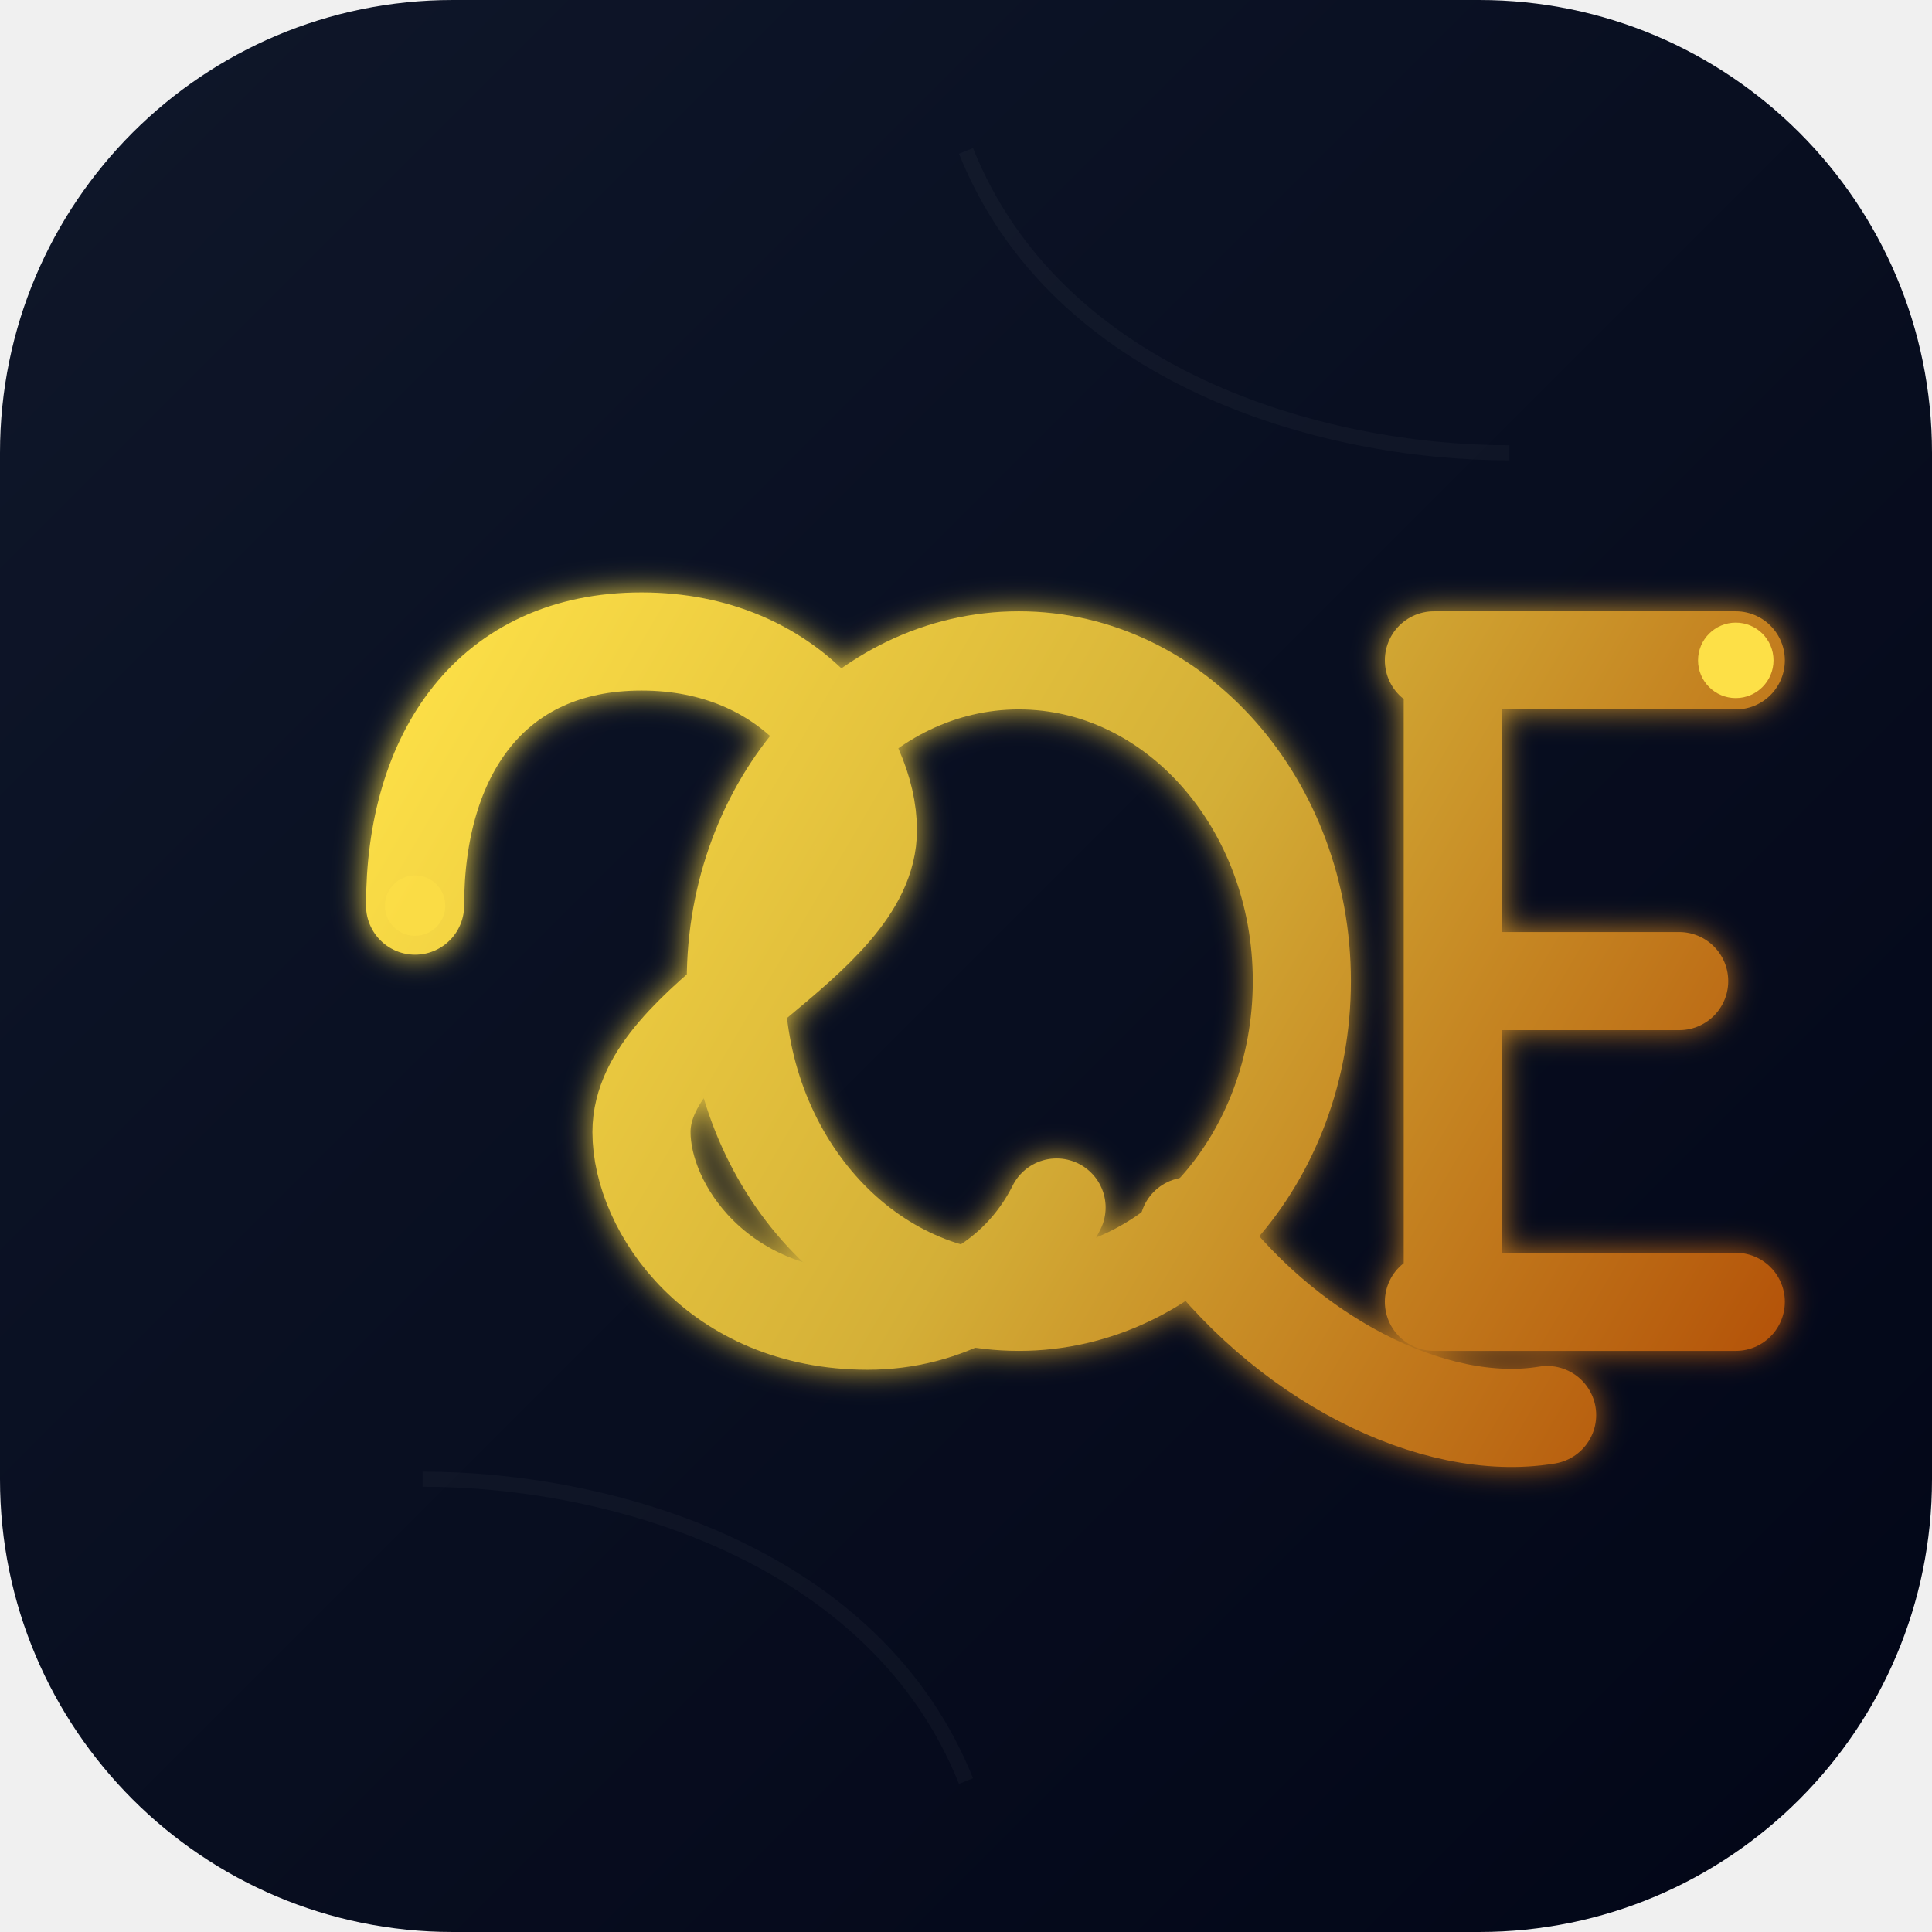
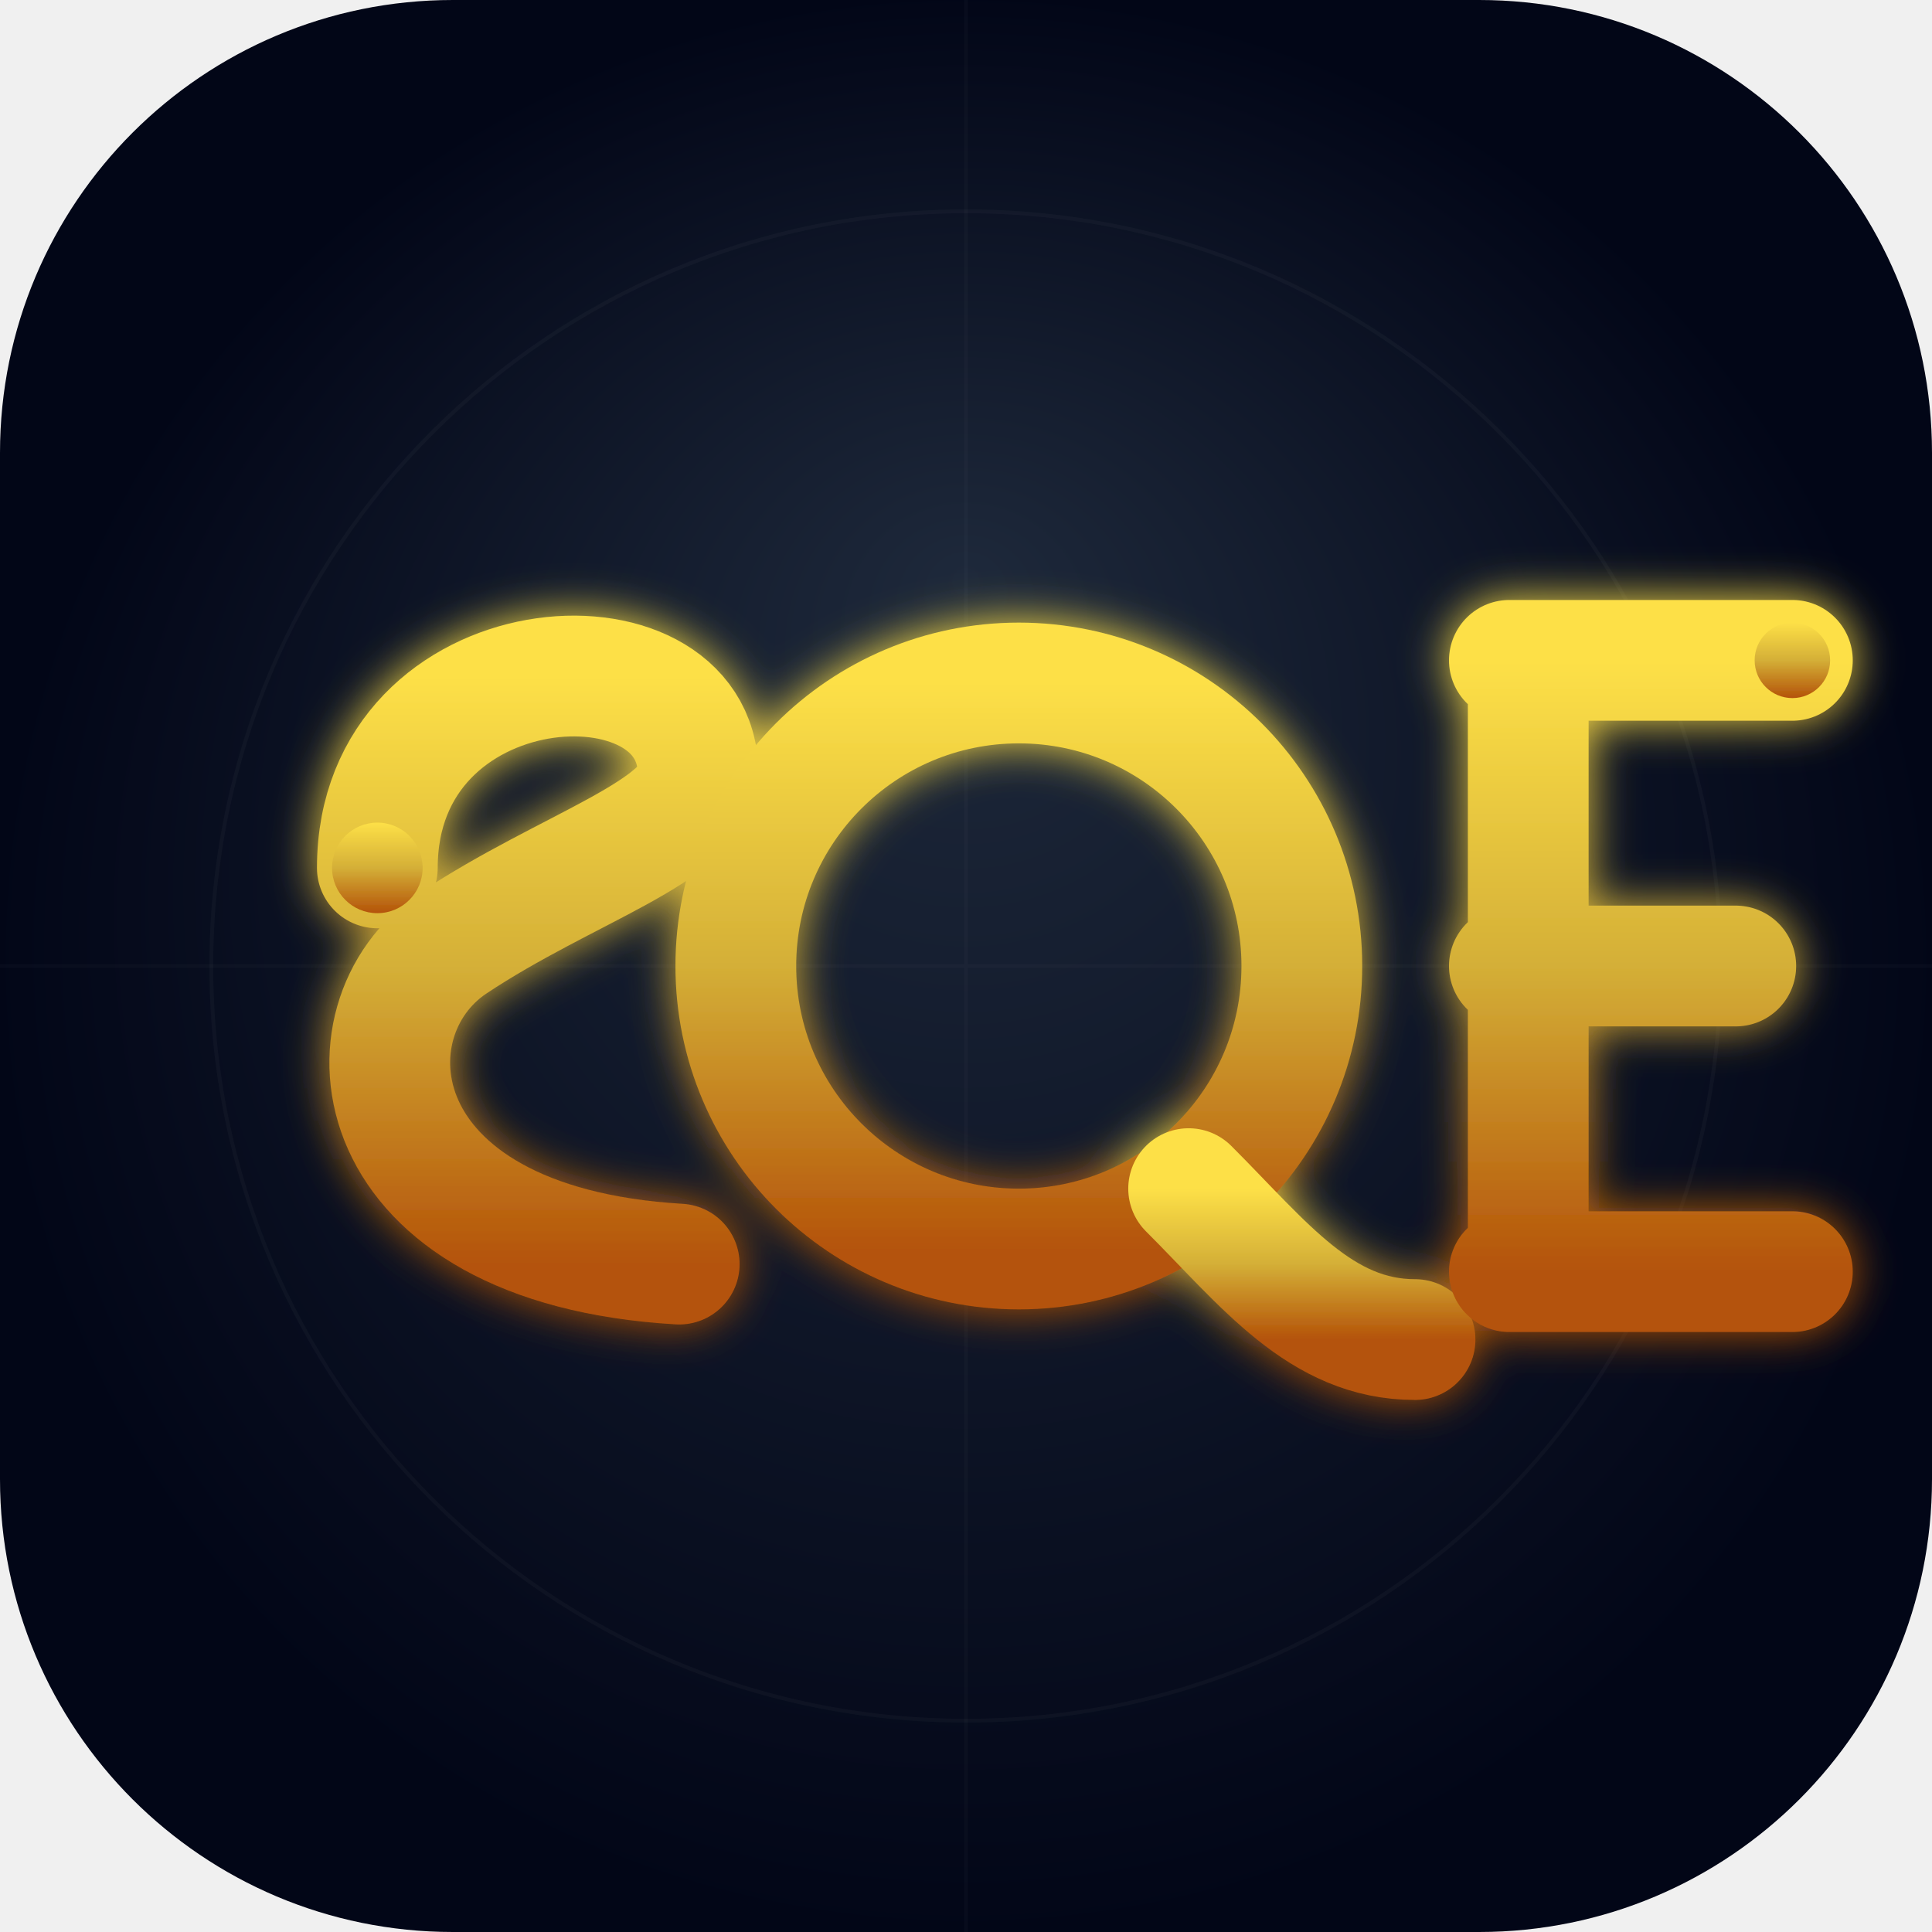
<svg xmlns="http://www.w3.org/2000/svg" width="512" height="512" viewBox="0 0 512 512" fill="none">
-   <rect width="512" height="512" rx="120" fill="url(#thai_navy_grad)" />
-   <path d="M256 40C280 100 350 120 400 120M256 472C232 412 162 392 112 392" stroke="white" stroke-opacity="0.03" stroke-width="4" />
-   <g filter="url(#gold_glow)">
-     <path d="M110 240C110 200 130 170 170 170C210 170 230 200 230 220C230 250 170 270 170 300C170 320 190 350 230 350C250 350 270 340 280 320" stroke="url(#gold_grad)" stroke-width="26" stroke-linecap="round" stroke-linejoin="round" />
-     <ellipse cx="270" cy="260" rx="75" ry="85" stroke="url(#gold_grad)" stroke-width="26" />
-     <path d="M315 325C340 360 380 380 410 375" stroke="url(#gold_grad)" stroke-width="26" stroke-linecap="round" />
-     <path d="M380 175H460M385 260H445M380 345H460M385 175V345" stroke="url(#gold_grad)" stroke-width="26" stroke-linecap="round" stroke-linejoin="round" />
-   </g>
-   <circle cx="460" cy="175" r="10" fill="#FDE047" />
-   <circle cx="110" cy="240" r="8" fill="#FDE047" fill-opacity="0.6" />
  <defs>
-     <linearGradient id="thai_navy_grad" x1="0" y1="0" x2="512" y2="512" gradientUnits="userSpaceOnUse">
-       <stop offset="0" stop-color="#0F172A" />
-       <stop offset="1" stop-color="#020617" />
+     <radialGradient id="bg_light" cx="50%" cy="50%" r="50%" fx="50%" fy="30%">
+       <stop offset="0%" stop-color="#1E293B" />
+       <stop offset="100%" stop-color="#020617" />
+     </radialGradient>
+     <linearGradient id="gold_metallic" x1="0%" y1="0%" x2="0%" y2="100%">
+       <stop offset="0%" stop-color="#FDE047" />
+       <stop offset="50%" stop-color="#D4AF37" />
+       <stop offset="100%" stop-color="#B45309" />
    </linearGradient>
-     <linearGradient id="gold_grad" x1="110" y1="170" x2="460" y2="375" gradientUnits="userSpaceOnUse">
-       <stop offset="0" stop-color="#FDE047" />
-       <stop offset="0.5" stop-color="#D4AF37" />
-       <stop offset="1" stop-color="#B45309" />
-     </linearGradient>
-     <filter id="gold_glow" x="70" y="140" width="430" height="280" filterUnits="userSpaceOnUse" color-interpolation-filters="sRGB">
-       <feGaussianBlur stdDeviation="4" result="blur" />
+     <filter id="premium_glow" x="-20%" y="-20%" width="140%" height="140%">
+       <feGaussianBlur stdDeviation="6" result="blur" />
      <feComposite in="SourceGraphic" in2="blur" operator="over" />
    </filter>
  </defs>
+   <rect width="512" height="512" rx="120" fill="url(#bg_light)" />
+   <circle cx="256" cy="256" r="200" stroke="white" stroke-opacity="0.03" stroke-width="1" />
+   <path d="M0 256H512M256 0V512" stroke="white" stroke-opacity="0.02" stroke-width="1" />
+   <g filter="url(#premium_glow)">
+     <path d="M100 230C100 170 185 165 185 205C185 220 150 230 120 250C90 270 95 330 180 335" stroke="url(#gold_metallic)" stroke-width="32" stroke-linecap="round" />
+     <circle cx="100" cy="230" r="12" fill="url(#gold_metallic)" />
+     <circle cx="270" cy="256" r="75" stroke="url(#gold_metallic)" stroke-width="32" />
+     <path d="M315 315C335 335 350 355 375 355" stroke="url(#gold_metallic)" stroke-width="32" stroke-linecap="round" />
+     <path d="M400 175H475M400 256H460M400 337H475M405 175V337" stroke="url(#gold_metallic)" stroke-width="32" stroke-linecap="round" stroke-linejoin="round" />
+     <circle cx="475" cy="175" r="10" fill="url(#gold_metallic)" />
+   </g>
</svg>
